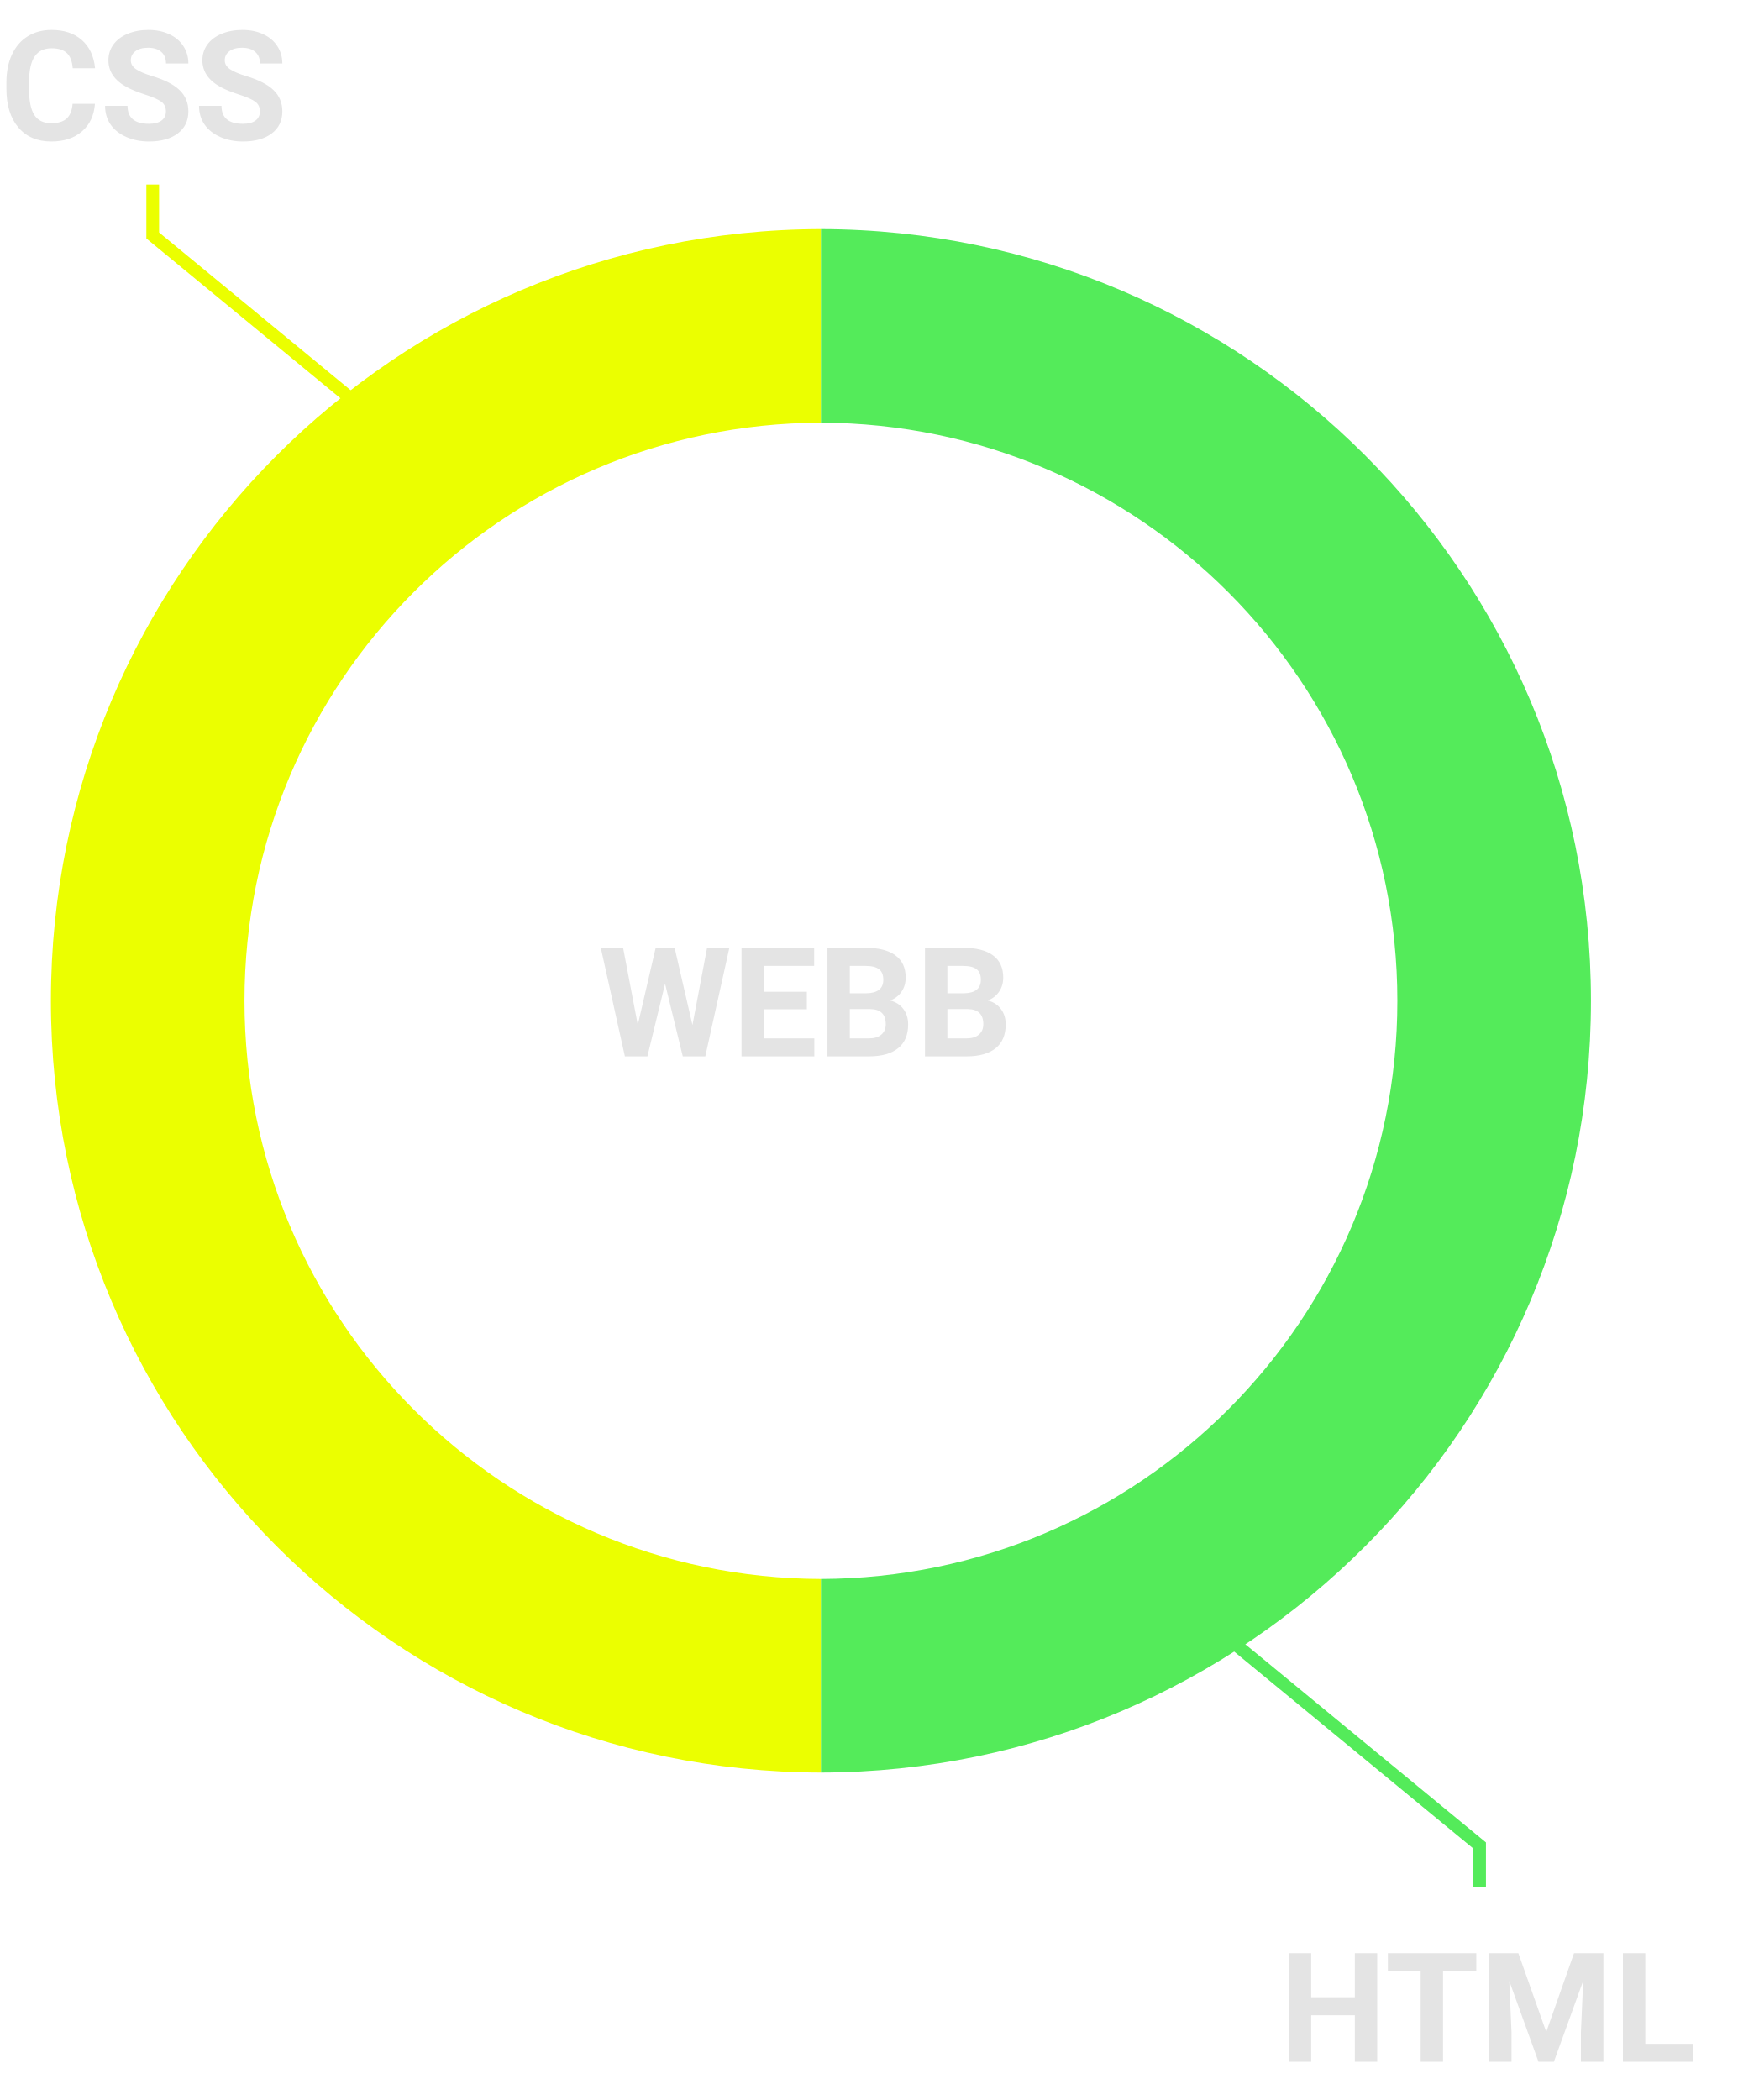
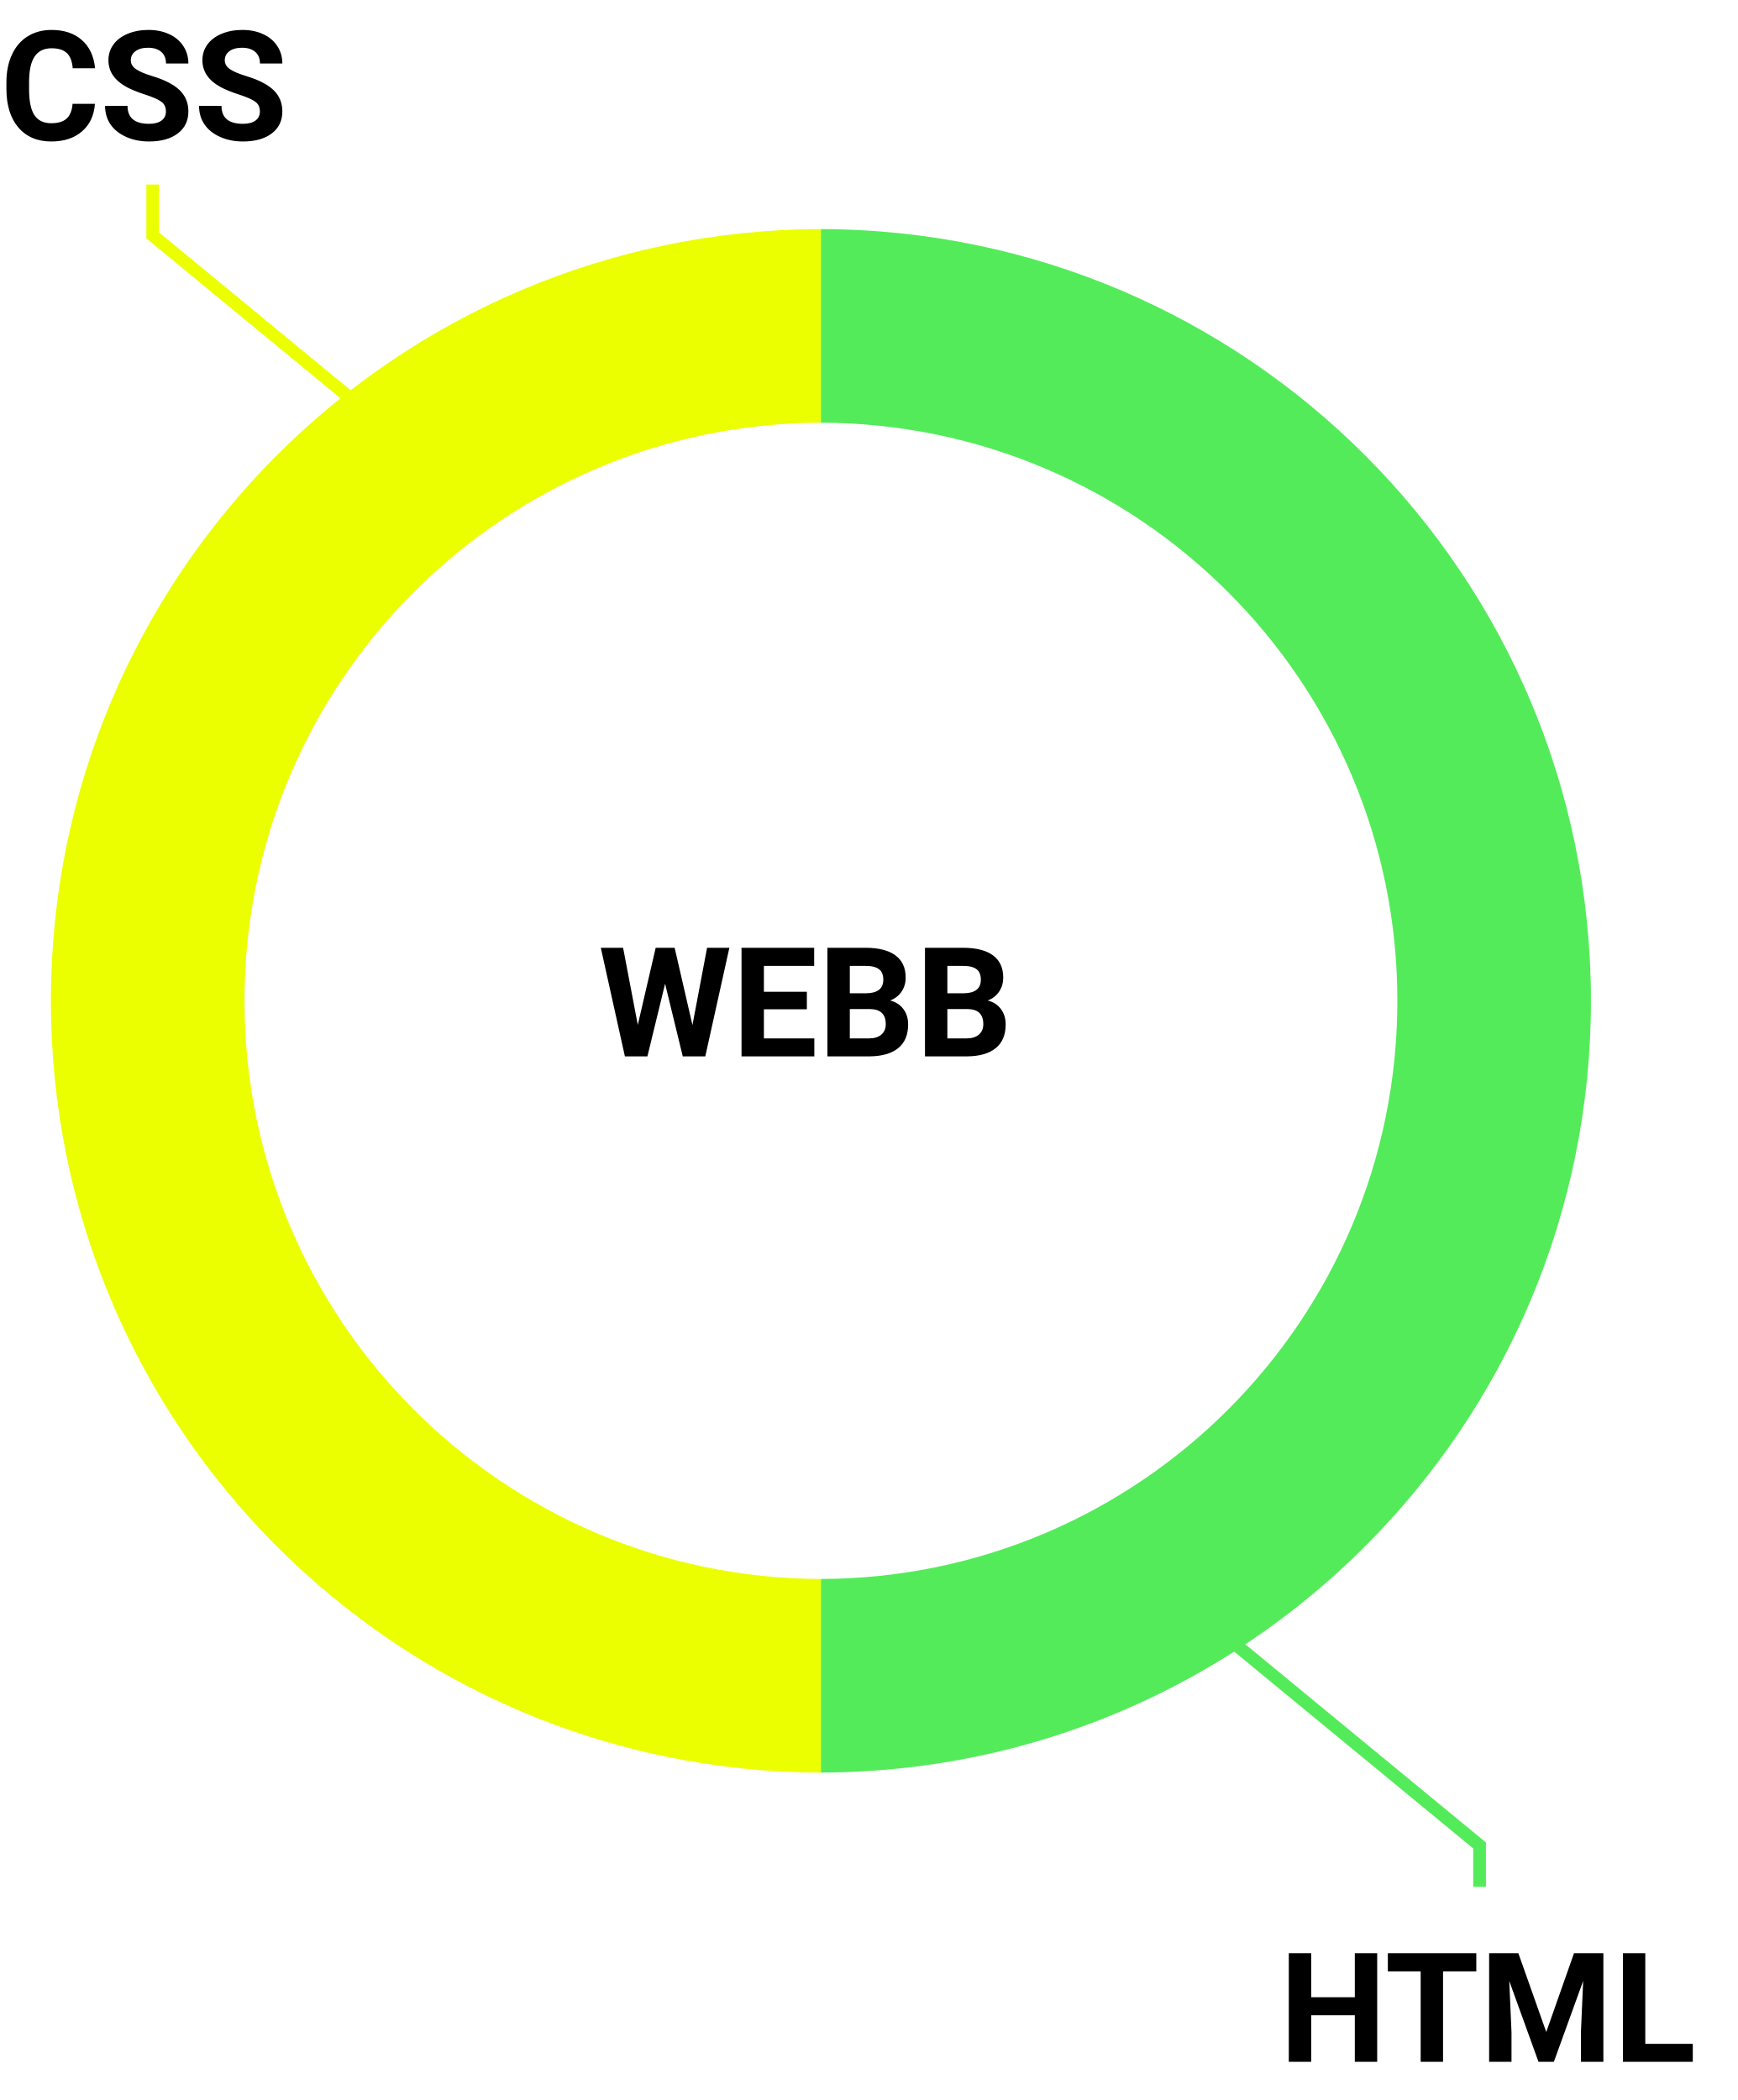
<svg xmlns="http://www.w3.org/2000/svg" width="273" height="330" viewBox="0 0 273 330" fill="none">
-   <path d="M108.812 161.078L111.109 148.938H114.613L110.828 166H107.289L104.512 154.586L101.734 166H98.195L94.41 148.938H97.914L100.223 161.055L103.035 148.938H106.012L108.812 161.078ZM126.789 158.605H120.039V163.176H127.961V166H116.523V148.938H127.938V151.785H120.039V155.852H126.789V158.605ZM130.023 166V148.938H136C138.07 148.938 139.641 149.336 140.711 150.133C141.781 150.922 142.316 152.082 142.316 153.613C142.316 154.449 142.102 155.188 141.672 155.828C141.242 156.461 140.645 156.926 139.879 157.223C140.754 157.441 141.441 157.883 141.941 158.547C142.449 159.211 142.703 160.023 142.703 160.984C142.703 162.625 142.18 163.867 141.133 164.711C140.086 165.555 138.594 165.984 136.656 166H130.023ZM133.539 158.57V163.176H136.551C137.379 163.176 138.023 162.98 138.484 162.59C138.953 162.191 139.188 161.645 139.188 160.949C139.188 159.387 138.379 158.594 136.762 158.57H133.539ZM133.539 156.086H136.141C137.914 156.055 138.801 155.348 138.801 153.965C138.801 153.191 138.574 152.637 138.121 152.301C137.676 151.957 136.969 151.785 136 151.785H133.539V156.086ZM145.352 166V148.938H151.328C153.398 148.938 154.969 149.336 156.039 150.133C157.109 150.922 157.645 152.082 157.645 153.613C157.645 154.449 157.43 155.188 157 155.828C156.57 156.461 155.973 156.926 155.207 157.223C156.082 157.441 156.77 157.883 157.27 158.547C157.777 159.211 158.031 160.023 158.031 160.984C158.031 162.625 157.508 163.867 156.461 164.711C155.414 165.555 153.922 165.984 151.984 166H145.352ZM148.867 158.57V163.176H151.879C152.707 163.176 153.352 162.98 153.812 162.59C154.281 162.191 154.516 161.645 154.516 160.949C154.516 159.387 153.707 158.594 152.09 158.57H148.867ZM148.867 156.086H151.469C153.242 156.055 154.129 155.348 154.129 153.965C154.129 153.191 153.902 152.637 153.449 152.301C153.004 151.957 152.297 151.785 151.328 151.785H148.867V156.086Z" fill="#E4E4E4" />
-   <path d="M14.918 16.316C14.785 18.152 14.105 19.598 12.879 20.652C11.66 21.707 10.051 22.234 8.051 22.234C5.863 22.234 4.141 21.5 2.883 20.031C1.633 18.555 1.008 16.531 1.008 13.961V12.918C1.008 11.277 1.297 9.832 1.875 8.582C2.453 7.332 3.277 6.375 4.348 5.711C5.426 5.039 6.676 4.703 8.098 4.703C10.066 4.703 11.652 5.23 12.855 6.285C14.059 7.34 14.754 8.82 14.941 10.727H11.426C11.34 9.625 11.031 8.828 10.5 8.336C9.977 7.836 9.176 7.586 8.098 7.586C6.926 7.586 6.047 8.008 5.461 8.852C4.883 9.688 4.586 10.988 4.57 12.754V14.043C4.57 15.887 4.848 17.234 5.402 18.086C5.965 18.938 6.848 19.363 8.051 19.363C9.137 19.363 9.945 19.117 10.477 18.625C11.016 18.125 11.324 17.355 11.402 16.316H14.918ZM26.074 17.523C26.074 16.859 25.84 16.352 25.371 16C24.902 15.641 24.059 15.266 22.84 14.875C21.621 14.477 20.656 14.086 19.945 13.703C18.008 12.656 17.039 11.246 17.039 9.473C17.039 8.551 17.297 7.73 17.812 7.012C18.336 6.285 19.082 5.719 20.051 5.312C21.027 4.906 22.121 4.703 23.332 4.703C24.551 4.703 25.637 4.926 26.59 5.371C27.543 5.809 28.281 6.43 28.805 7.234C29.336 8.039 29.602 8.953 29.602 9.977H26.086C26.086 9.195 25.84 8.59 25.348 8.16C24.855 7.723 24.164 7.504 23.273 7.504C22.414 7.504 21.746 7.688 21.27 8.055C20.793 8.414 20.555 8.891 20.555 9.484C20.555 10.039 20.832 10.504 21.387 10.879C21.949 11.254 22.773 11.605 23.859 11.934C25.859 12.535 27.316 13.281 28.23 14.172C29.145 15.062 29.602 16.172 29.602 17.5C29.602 18.977 29.043 20.137 27.926 20.98C26.809 21.816 25.305 22.234 23.414 22.234C22.102 22.234 20.906 21.996 19.828 21.52C18.75 21.035 17.926 20.375 17.355 19.539C16.793 18.703 16.512 17.734 16.512 16.633H20.039C20.039 18.516 21.164 19.457 23.414 19.457C24.25 19.457 24.902 19.289 25.371 18.953C25.84 18.609 26.074 18.133 26.074 17.523ZM40.84 17.523C40.84 16.859 40.605 16.352 40.137 16C39.668 15.641 38.824 15.266 37.605 14.875C36.387 14.477 35.422 14.086 34.711 13.703C32.773 12.656 31.805 11.246 31.805 9.473C31.805 8.551 32.062 7.73 32.578 7.012C33.102 6.285 33.848 5.719 34.816 5.312C35.793 4.906 36.887 4.703 38.098 4.703C39.316 4.703 40.402 4.926 41.355 5.371C42.309 5.809 43.047 6.43 43.57 7.234C44.102 8.039 44.367 8.953 44.367 9.977H40.852C40.852 9.195 40.605 8.59 40.113 8.16C39.621 7.723 38.93 7.504 38.039 7.504C37.18 7.504 36.512 7.688 36.035 8.055C35.559 8.414 35.32 8.891 35.32 9.484C35.32 10.039 35.598 10.504 36.152 10.879C36.715 11.254 37.539 11.605 38.625 11.934C40.625 12.535 42.082 13.281 42.996 14.172C43.91 15.062 44.367 16.172 44.367 17.5C44.367 18.977 43.809 20.137 42.691 20.98C41.574 21.816 40.07 22.234 38.18 22.234C36.867 22.234 35.672 21.996 34.594 21.52C33.516 21.035 32.691 20.375 32.121 19.539C31.559 18.703 31.277 17.734 31.277 16.633H34.805C34.805 18.516 35.93 19.457 38.18 19.457C39.016 19.457 39.668 19.289 40.137 18.953C40.605 18.609 40.84 18.133 40.84 17.523Z" fill="#E4E4E4" />
-   <path d="M216.41 324H212.895V316.688H206.039V324H202.523V306.938H206.039V313.852H212.895V306.938H216.41V324ZM231.984 309.785H226.758V324H223.242V309.785H218.086V306.938H231.984V309.785ZM238.594 306.938L242.977 319.312L247.336 306.938H251.953V324H248.426V319.336L248.777 311.285L244.172 324H241.758L237.164 311.297L237.516 319.336V324H234V306.938H238.594ZM258.539 321.176H266.004V324H255.023V306.938H258.539V321.176Z" fill="#E4E4E4" />
+   <path d="M108.812 161.078L111.109 148.938H114.613L110.828 166H107.289L104.512 154.586L101.734 166H98.195L94.41 148.938H97.914L100.223 161.055L103.035 148.938H106.012L108.812 161.078ZM126.789 158.605H120.039V163.176H127.961V166H116.523V148.938H127.938V151.785H120.039V155.852H126.789V158.605ZM130.023 166V148.938H136C138.07 148.938 139.641 149.336 140.711 150.133C141.781 150.922 142.316 152.082 142.316 153.613C142.316 154.449 142.102 155.188 141.672 155.828C141.242 156.461 140.645 156.926 139.879 157.223C140.754 157.441 141.441 157.883 141.941 158.547C142.449 159.211 142.703 160.023 142.703 160.984C142.703 162.625 142.18 163.867 141.133 164.711C140.086 165.555 138.594 165.984 136.656 166H130.023ZM133.539 158.57V163.176H136.551C137.379 163.176 138.023 162.98 138.484 162.59C138.953 162.191 139.188 161.645 139.188 160.949C139.188 159.387 138.379 158.594 136.762 158.57H133.539ZM133.539 156.086H136.141C137.914 156.055 138.801 155.348 138.801 153.965C138.801 153.191 138.574 152.637 138.121 152.301C137.676 151.957 136.969 151.785 136 151.785H133.539V156.086ZM145.352 166V148.938H151.328C153.398 148.938 154.969 149.336 156.039 150.133C157.109 150.922 157.645 152.082 157.645 153.613C157.645 154.449 157.43 155.188 157 155.828C156.57 156.461 155.973 156.926 155.207 157.223C156.082 157.441 156.77 157.883 157.27 158.547C157.777 159.211 158.031 160.023 158.031 160.984C158.031 162.625 157.508 163.867 156.461 164.711C155.414 165.555 153.922 165.984 151.984 166H145.352ZM148.867 158.57V163.176H151.879C152.707 163.176 153.352 162.98 153.812 162.59C154.281 162.191 154.516 161.645 154.516 160.949C154.516 159.387 153.707 158.594 152.09 158.57H148.867ZM148.867 156.086H151.469C153.242 156.055 154.129 155.348 154.129 153.965C154.129 153.191 153.902 152.637 153.449 152.301C153.004 151.957 152.297 151.785 151.328 151.785H148.867V156.086Z" fill="black" />
+   <path d="M14.918 16.316C14.785 18.152 14.105 19.598 12.879 20.652C11.66 21.707 10.051 22.234 8.051 22.234C5.863 22.234 4.141 21.5 2.883 20.031C1.633 18.555 1.008 16.531 1.008 13.961V12.918C1.008 11.277 1.297 9.832 1.875 8.582C2.453 7.332 3.277 6.375 4.348 5.711C5.426 5.039 6.676 4.703 8.098 4.703C10.066 4.703 11.652 5.23 12.855 6.285C14.059 7.34 14.754 8.82 14.941 10.727H11.426C11.34 9.625 11.031 8.828 10.5 8.336C9.977 7.836 9.176 7.586 8.098 7.586C6.926 7.586 6.047 8.008 5.461 8.852C4.883 9.688 4.586 10.988 4.57 12.754V14.043C4.57 15.887 4.848 17.234 5.402 18.086C5.965 18.938 6.848 19.363 8.051 19.363C9.137 19.363 9.945 19.117 10.477 18.625C11.016 18.125 11.324 17.355 11.402 16.316H14.918ZM26.074 17.523C26.074 16.859 25.84 16.352 25.371 16C24.902 15.641 24.059 15.266 22.84 14.875C21.621 14.477 20.656 14.086 19.945 13.703C18.008 12.656 17.039 11.246 17.039 9.473C17.039 8.551 17.297 7.73 17.812 7.012C18.336 6.285 19.082 5.719 20.051 5.312C21.027 4.906 22.121 4.703 23.332 4.703C24.551 4.703 25.637 4.926 26.59 5.371C27.543 5.809 28.281 6.43 28.805 7.234C29.336 8.039 29.602 8.953 29.602 9.977H26.086C26.086 9.195 25.84 8.59 25.348 8.16C24.855 7.723 24.164 7.504 23.273 7.504C22.414 7.504 21.746 7.688 21.27 8.055C20.793 8.414 20.555 8.891 20.555 9.484C20.555 10.039 20.832 10.504 21.387 10.879C21.949 11.254 22.773 11.605 23.859 11.934C25.859 12.535 27.316 13.281 28.23 14.172C29.145 15.062 29.602 16.172 29.602 17.5C29.602 18.977 29.043 20.137 27.926 20.98C26.809 21.816 25.305 22.234 23.414 22.234C22.102 22.234 20.906 21.996 19.828 21.52C18.75 21.035 17.926 20.375 17.355 19.539C16.793 18.703 16.512 17.734 16.512 16.633H20.039C20.039 18.516 21.164 19.457 23.414 19.457C24.25 19.457 24.902 19.289 25.371 18.953C25.84 18.609 26.074 18.133 26.074 17.523ZM40.84 17.523C40.84 16.859 40.605 16.352 40.137 16C39.668 15.641 38.824 15.266 37.605 14.875C36.387 14.477 35.422 14.086 34.711 13.703C32.773 12.656 31.805 11.246 31.805 9.473C31.805 8.551 32.062 7.73 32.578 7.012C33.102 6.285 33.848 5.719 34.816 5.312C35.793 4.906 36.887 4.703 38.098 4.703C39.316 4.703 40.402 4.926 41.355 5.371C42.309 5.809 43.047 6.43 43.57 7.234C44.102 8.039 44.367 8.953 44.367 9.977H40.852C40.852 9.195 40.605 8.59 40.113 8.16C39.621 7.723 38.93 7.504 38.039 7.504C37.18 7.504 36.512 7.688 36.035 8.055C35.559 8.414 35.32 8.891 35.32 9.484C35.32 10.039 35.598 10.504 36.152 10.879C36.715 11.254 37.539 11.605 38.625 11.934C40.625 12.535 42.082 13.281 42.996 14.172C43.91 15.062 44.367 16.172 44.367 17.5C44.367 18.977 43.809 20.137 42.691 20.98C41.574 21.816 40.07 22.234 38.18 22.234C36.867 22.234 35.672 21.996 34.594 21.52C33.516 21.035 32.691 20.375 32.121 19.539C31.559 18.703 31.277 17.734 31.277 16.633H34.805C34.805 18.516 35.93 19.457 38.18 19.457C39.016 19.457 39.668 19.289 40.137 18.953C40.605 18.609 40.84 18.133 40.84 17.523Z" fill="black" />
+   <path d="M216.41 324H212.895V316.688H206.039V324H202.523V306.938H206.039V313.852H212.895V306.938H216.41V324ZM231.984 309.785H226.758V324H223.242V309.785H218.086V306.938H231.984V309.785ZM238.594 306.938L242.977 319.312L247.336 306.938H251.953V324H248.426V319.336L248.777 311.285L244.172 324H241.758L237.164 311.297L237.516 319.336V324H234V306.938H238.594ZM258.539 321.176H266.004V324H255.023V306.938H258.539V321.176Z" fill="black" />
  <path fill-rule="evenodd" clip-rule="evenodd" d="M129 36C62.148 36.148 8 90.387 8 157.273C8 224.16 62.148 278.399 129 278.547V248.125C78.949 247.978 38.421 207.359 38.421 157.273C38.421 107.188 78.949 66.569 129 66.421V36Z" fill="#EBFF00" />
  <path fill-rule="evenodd" clip-rule="evenodd" d="M129 278.547C195.852 278.399 250 224.16 250 157.273C250 90.387 195.852 36.148 129 36V66.421C179.051 66.569 219.579 107.188 219.579 157.273C219.579 207.359 179.051 247.978 129 248.125V278.547Z" fill="#54EB5A" />
  <path d="M24 29V37L66.5 72V78.5" stroke="#EBFF00" stroke-width="2" />
  <path d="M190 247V255L232.5 290V296.5" stroke="#54EB5A" stroke-width="2" />
</svg>
